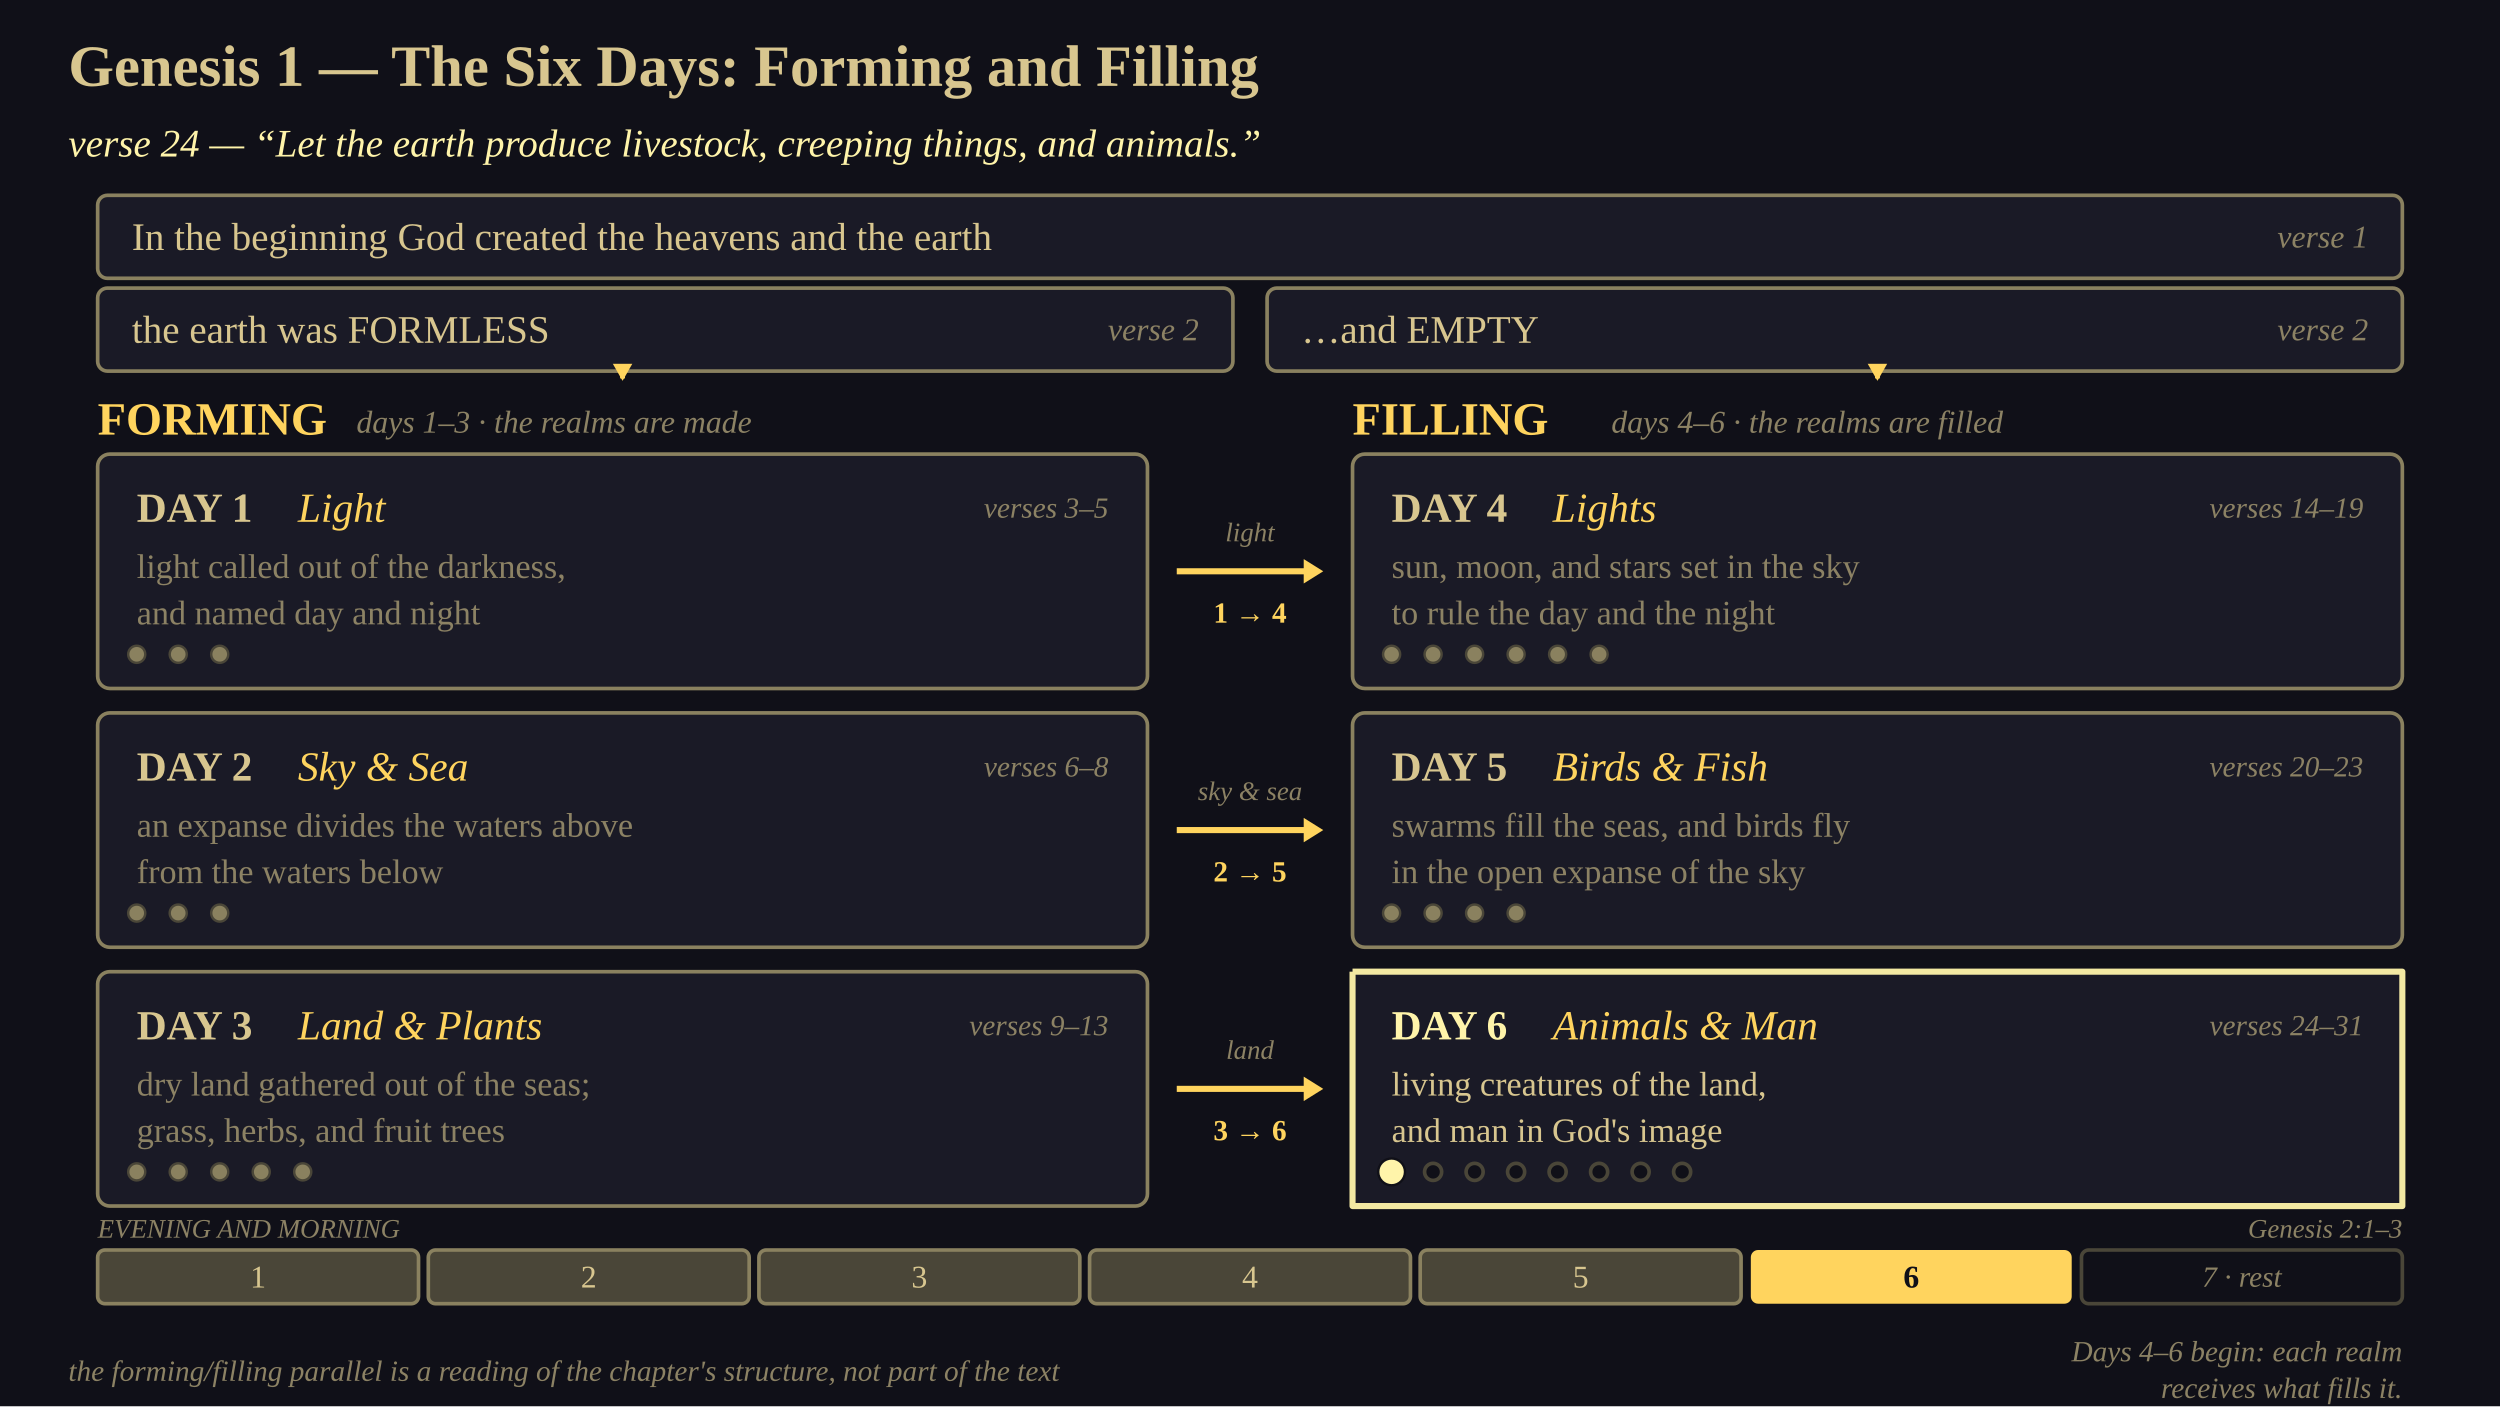
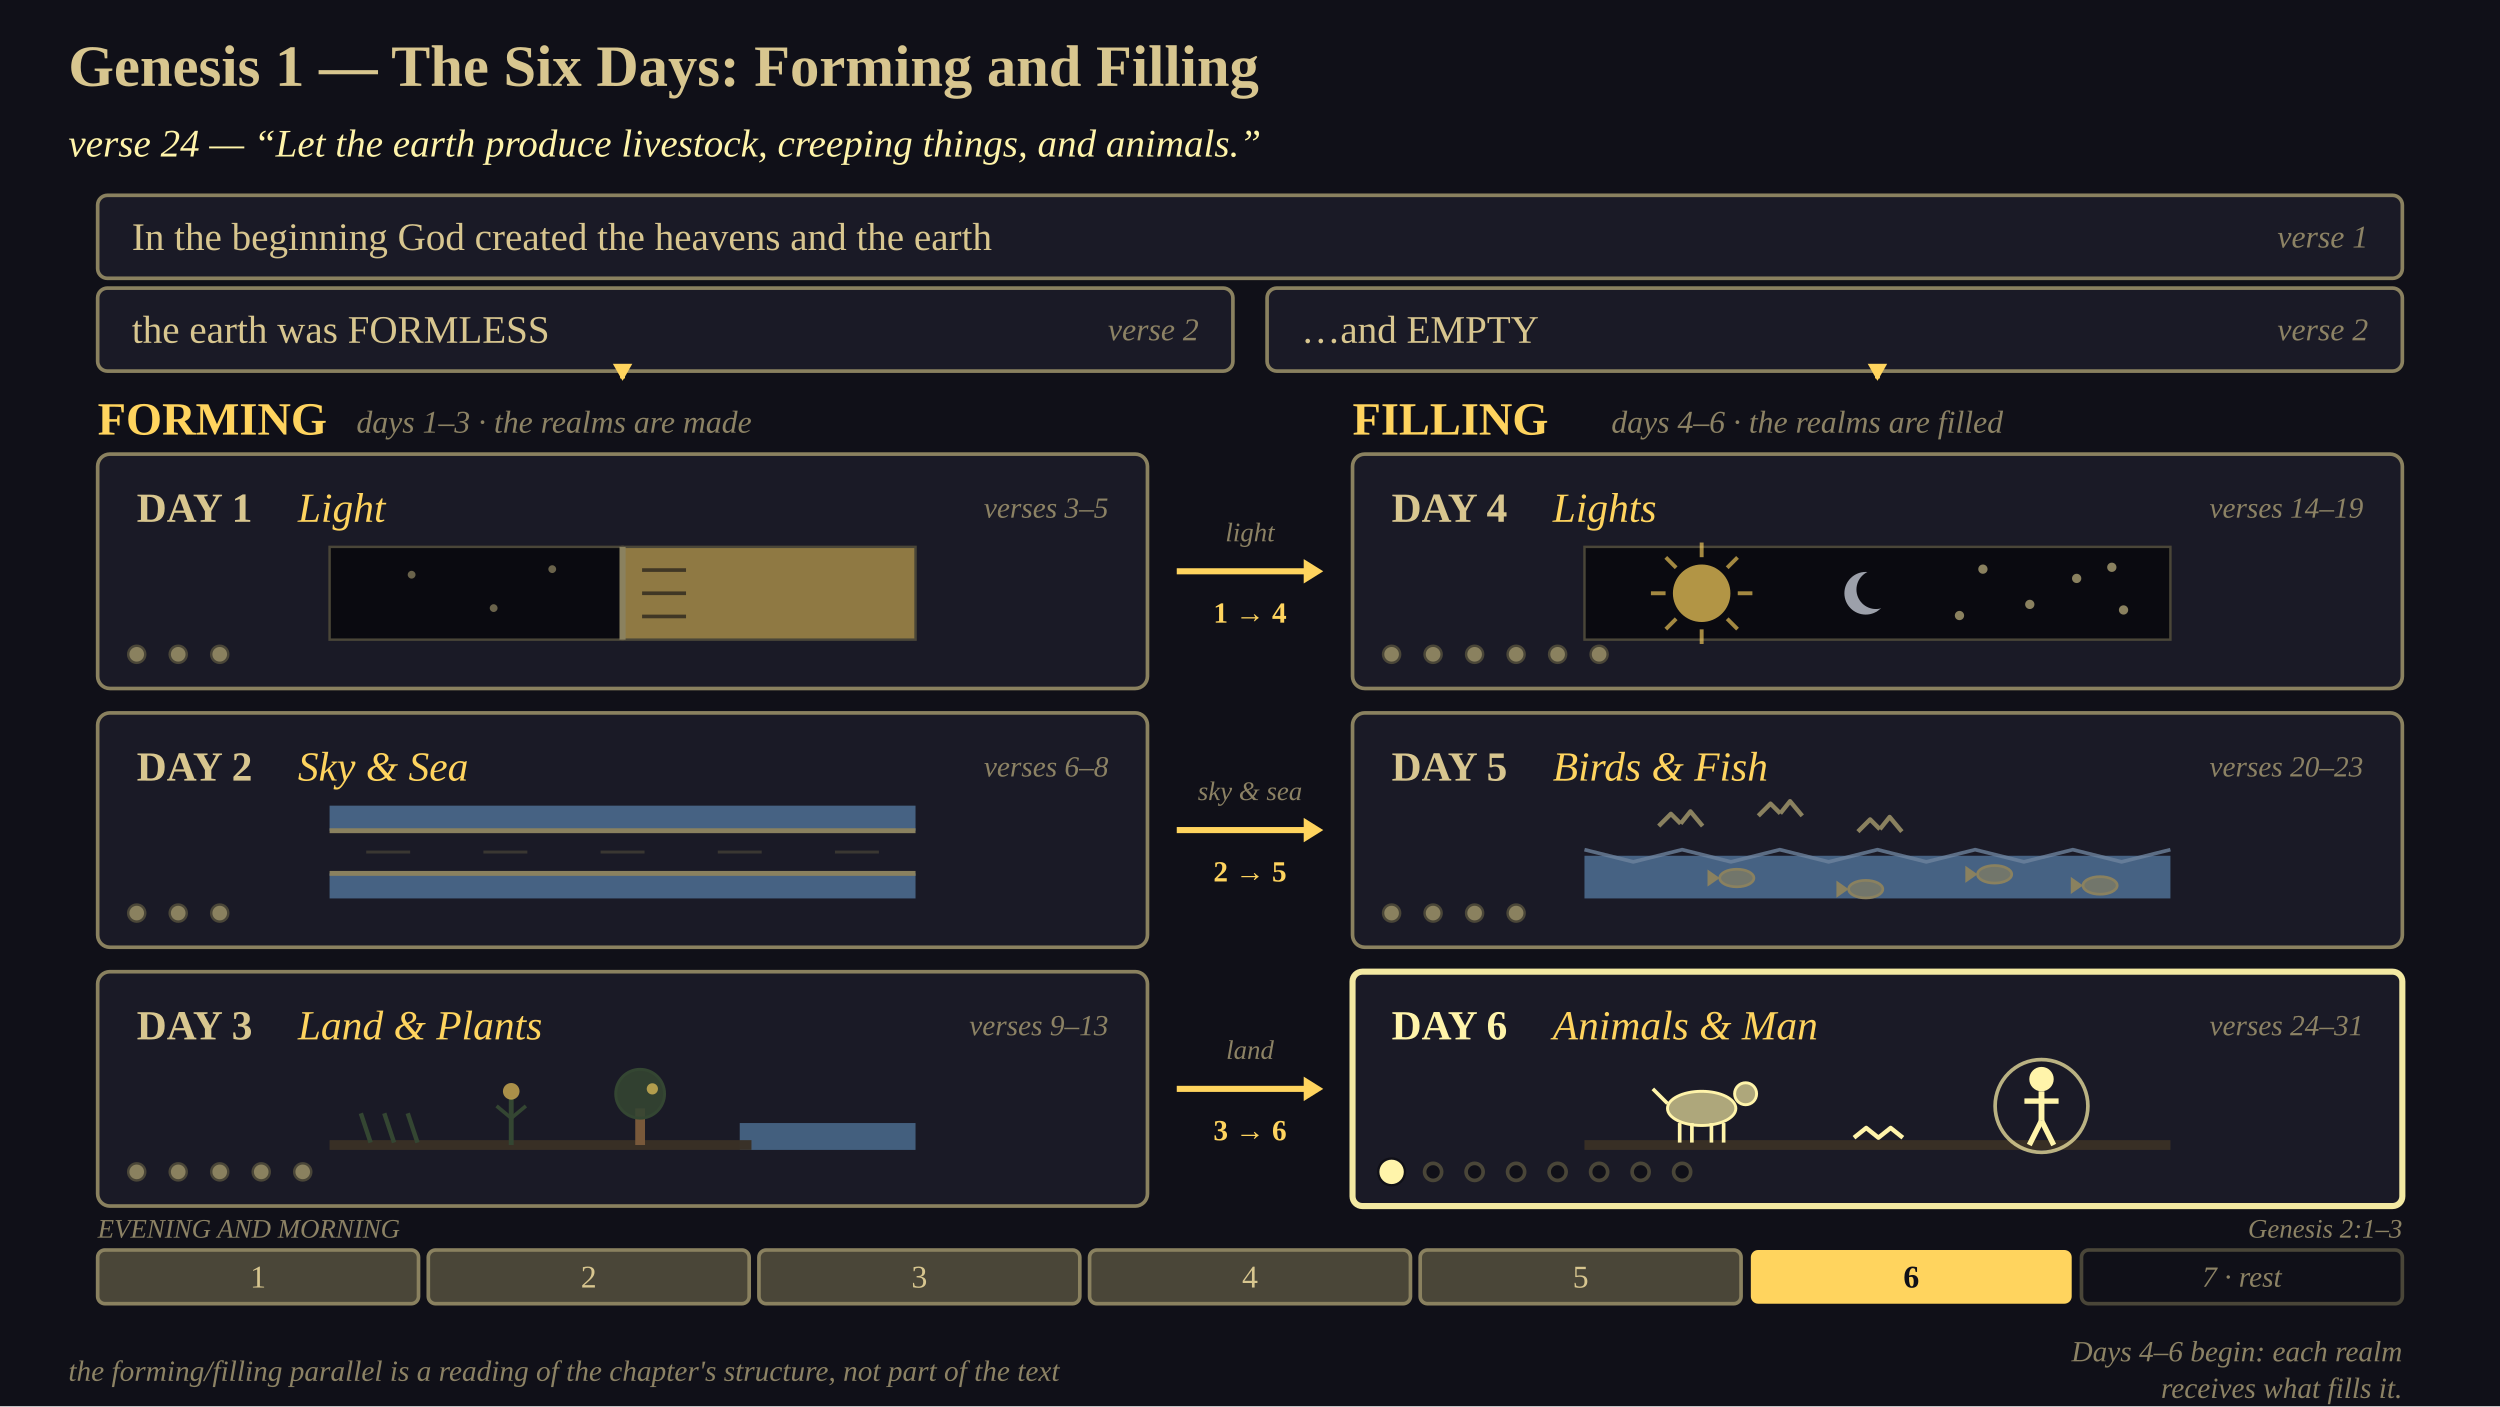
<svg xmlns="http://www.w3.org/2000/svg" viewBox="0 0 1024 576" width="1024" height="576" font-family="Georgia, 'Times New Roman', serif">
  <rect x="0" y="0" width="1024" height="576" fill="rgb(16,16,24)" />
  <text x="28" y="20" font-size="24" text-anchor="start" dominant-baseline="text-before-edge" fill="rgb(216,198,143)" font-family="Georgia, 'Times New Roman', serif" font-weight="bold">Genesis 1 — The Six Days: Forming and Filling</text>
  <text x="28" y="54" font-size="16" text-anchor="start" dominant-baseline="text-before-edge" fill="rgb(255,244,170)" font-family="Georgia, 'Times New Roman', serif" font-style="italic">verse 24 — “Let the earth produce livestock, creeping things, and animals.”</text>
  <rect x="40" y="80" width="944" height="34" rx="4" fill="rgb(26,26,38)" stroke="rgb(138,129,95)" stroke-width="1.5" />
  <text x="54" y="97" font-size="16" text-anchor="start" dominant-baseline="central" fill="rgb(216,198,143)" font-family="Georgia, 'Times New Roman', serif">In the beginning God created the heavens and the earth</text>
  <text x="970" y="97" font-size="13" text-anchor="end" dominant-baseline="central" fill="rgb(140,130,100)" font-family="Georgia, 'Times New Roman', serif" font-style="italic">verse 1</text>
  <rect x="40" y="118" width="465" height="34" rx="4" fill="rgb(26,26,38)" stroke="rgb(138,129,95)" stroke-width="1.5" />
  <text x="54" y="135" font-size="16" text-anchor="start" dominant-baseline="central" fill="rgb(216,198,143)" font-family="Georgia, 'Times New Roman', serif">the earth was FORMLESS</text>
  <text x="491" y="135" font-size="13" text-anchor="end" dominant-baseline="central" fill="rgb(140,130,100)" font-family="Georgia, 'Times New Roman', serif" font-style="italic">verse 2</text>
  <rect x="519" y="118" width="465" height="34" rx="4" fill="rgb(26,26,38)" stroke="rgb(138,129,95)" stroke-width="1.5" />
  <text x="533" y="135" font-size="16" text-anchor="start" dominant-baseline="central" fill="rgb(216,198,143)" font-family="Georgia, 'Times New Roman', serif">…and EMPTY</text>
  <text x="970" y="135" font-size="13" text-anchor="end" dominant-baseline="central" fill="rgb(140,130,100)" font-family="Georgia, 'Times New Roman', serif" font-style="italic">verse 2</text>
  <line x1="255" y1="155" x2="255" y2="150" stroke="rgb(255,212,94)" stroke-width="2" />
  <polygon points="255,156 251,149 259,149" fill="rgb(255,212,94)" />
  <line x1="769" y1="155" x2="769" y2="150" stroke="rgb(255,212,94)" stroke-width="2" />
  <polygon points="769,156 765,149 773,149" fill="rgb(255,212,94)" />
  <text x="40" y="166" font-size="19" text-anchor="start" dominant-baseline="text-before-edge" fill="rgb(255,212,94)" font-family="Georgia, 'Times New Roman', serif" font-weight="bold">FORMING</text>
  <text x="146" y="169" font-size="13" text-anchor="start" dominant-baseline="text-before-edge" fill="rgb(140,130,100)" font-family="Georgia, 'Times New Roman', serif" font-style="italic">days 1–3  ·  the realms are made</text>
  <text x="554" y="166" font-size="19" text-anchor="start" dominant-baseline="text-before-edge" fill="rgb(255,212,94)" font-family="Georgia, 'Times New Roman', serif" font-weight="bold">FILLING</text>
  <text x="660" y="169" font-size="13" text-anchor="start" dominant-baseline="text-before-edge" fill="rgb(140,130,100)" font-family="Georgia, 'Times New Roman', serif" font-style="italic">days 4–6  ·  the realms are filled</text>
  <rect x="40" y="186" width="430" height="96" rx="5" fill="rgb(26,26,38)" stroke="rgb(138,129,95)" stroke-width="1.5" />
  <text x="56" y="208" font-size="17" text-anchor="start" dominant-baseline="central" fill="rgb(216,198,143)" font-family="Georgia, 'Times New Roman', serif" font-weight="bold">DAY 1</text>
  <text x="122" y="208" font-size="17" text-anchor="start" dominant-baseline="central" fill="rgb(255,212,94)" font-family="Georgia, 'Times New Roman', serif" font-style="italic">Light</text>
  <text x="454" y="208" font-size="12" text-anchor="end" dominant-baseline="central" fill="rgb(140,130,100)" font-family="Georgia, 'Times New Roman', serif" font-style="italic">verses 3–5</text>
-   <text x="56" y="232" font-size="14" text-anchor="start" dominant-baseline="central" fill="rgb(140,130,100)" font-family="Georgia, 'Times New Roman', serif">light called out of the darkness,</text>
-   <text x="56" y="251" font-size="14" text-anchor="start" dominant-baseline="central" fill="rgb(140,130,100)" font-family="Georgia, 'Times New Roman', serif">and named day and night</text>
+   <rect x="135" y="224" width="120" height="38" fill="rgb(10,10,16)" stroke="rgb(74,70,56)" stroke-width="1" />
+   <rect x="255" y="224" width="120" height="38" fill="rgb(255,212,94)" fill-opacity="0.510" stroke="rgb(74,70,56)" stroke-width="1" />
+   <line x1="255" y1="224" x2="255" y2="262" stroke="rgb(138,129,95)" stroke-width="2.5" />
+   <line x1="263" y1="233.5" x2="281" y2="233.5" stroke="rgb(10,10,16)" stroke-width="1.5" stroke-opacity="0.588" />
+   <line x1="263" y1="243" x2="281" y2="243" stroke="rgb(10,10,16)" stroke-width="1.5" stroke-opacity="0.588" />
+   <line x1="263" y1="252.5" x2="281" y2="252.5" stroke="rgb(10,10,16)" stroke-width="1.5" stroke-opacity="0.588" />
+   <circle cx="168.6" cy="235.4" r="1.6" fill="rgb(138,129,95)" fill-opacity="0.745" />
+   <circle cx="202.2" cy="249.08" r="1.6" fill="rgb(138,129,95)" fill-opacity="0.745" />
+   <circle cx="226.2" cy="233.12" r="1.6" fill="rgb(138,129,95)" fill-opacity="0.745" />
  <circle cx="56" cy="268" r="3.5" fill="rgb(138,129,95)" stroke="rgb(74,70,56)" stroke-width="1" />
  <circle cx="73" cy="268" r="3.5" fill="rgb(138,129,95)" stroke="rgb(74,70,56)" stroke-width="1" />
  <circle cx="90" cy="268" r="3.5" fill="rgb(138,129,95)" stroke="rgb(74,70,56)" stroke-width="1" />
  <rect x="554" y="186" width="430" height="96" rx="5" fill="rgb(26,26,38)" stroke="rgb(138,129,95)" stroke-width="1.5" />
  <text x="570" y="208" font-size="17" text-anchor="start" dominant-baseline="central" fill="rgb(216,198,143)" font-family="Georgia, 'Times New Roman', serif" font-weight="bold">DAY 4</text>
  <text x="636" y="208" font-size="17" text-anchor="start" dominant-baseline="central" fill="rgb(255,212,94)" font-family="Georgia, 'Times New Roman', serif" font-style="italic">Lights</text>
  <text x="968" y="208" font-size="12" text-anchor="end" dominant-baseline="central" fill="rgb(140,130,100)" font-family="Georgia, 'Times New Roman', serif" font-style="italic">verses 14–19</text>
-   <text x="570" y="232" font-size="14" text-anchor="start" dominant-baseline="central" fill="rgb(140,130,100)" font-family="Georgia, 'Times New Roman', serif">sun, moon, and stars set in the sky</text>
-   <text x="570" y="251" font-size="14" text-anchor="start" dominant-baseline="central" fill="rgb(140,130,100)" font-family="Georgia, 'Times New Roman', serif">to rule the day and the night</text>
+   <rect x="649" y="224" width="240" height="38" fill="rgb(10,10,16)" stroke="rgb(74,70,56)" stroke-width="1" />
+   <line x1="711.78" y1="243" x2="717.78" y2="243" stroke="rgb(255,212,94)" stroke-width="1.6" stroke-opacity="0.627" />
+   <line x1="707.45" y1="253.45" x2="711.69" y2="257.69" stroke="rgb(255,212,94)" stroke-width="1.6" stroke-opacity="0.627" />
+   <line x1="697" y1="257.78" x2="697" y2="263.78" stroke="rgb(255,212,94)" stroke-width="1.6" stroke-opacity="0.627" />
+   <line x1="686.55" y1="253.45" x2="682.31" y2="257.69" stroke="rgb(255,212,94)" stroke-width="1.6" stroke-opacity="0.627" />
+   <line x1="682.22" y1="243" x2="676.22" y2="243" stroke="rgb(255,212,94)" stroke-width="1.6" stroke-opacity="0.627" />
+   <line x1="686.55" y1="232.55" x2="682.31" y2="228.31" stroke="rgb(255,212,94)" stroke-width="1.6" stroke-opacity="0.627" />
+   <line x1="697" y1="228.22" x2="697" y2="222.22" stroke="rgb(255,212,94)" stroke-width="1.6" stroke-opacity="0.627" />
+   <line x1="707.45" y1="232.55" x2="711.69" y2="228.31" stroke="rgb(255,212,94)" stroke-width="1.6" stroke-opacity="0.627" />
+   <circle cx="697" cy="243" r="11.78" fill="rgb(255,212,94)" fill-opacity="0.686" />
+   <circle cx="764.2" cy="243" r="8.74" fill="rgb(176,180,190)" fill-opacity="0.882" />
+   <circle cx="768.38" cy="241.48" r="7.98" fill="rgb(10,10,16)" />
+   <circle cx="812.2" cy="233.12" r="1.9" fill="rgb(138,129,95)" />
+   <circle cx="831.4" cy="247.56" r="1.9" fill="rgb(138,129,95)" />
+   <circle cx="850.6" cy="236.92" r="1.9" fill="rgb(138,129,95)" />
+   <circle cx="802.6" cy="252.12" r="1.9" fill="rgb(138,129,95)" />
+   <circle cx="869.8" cy="249.84" r="1.9" fill="rgb(138,129,95)" />
+   <circle cx="865" cy="232.36" r="1.9" fill="rgb(138,129,95)" />
  <circle cx="570" cy="268" r="3.5" fill="rgb(138,129,95)" stroke="rgb(74,70,56)" stroke-width="1" />
  <circle cx="587" cy="268" r="3.5" fill="rgb(138,129,95)" stroke="rgb(74,70,56)" stroke-width="1" />
  <circle cx="604" cy="268" r="3.5" fill="rgb(138,129,95)" stroke="rgb(74,70,56)" stroke-width="1" />
  <circle cx="621" cy="268" r="3.5" fill="rgb(138,129,95)" stroke="rgb(74,70,56)" stroke-width="1" />
  <circle cx="638" cy="268" r="3.5" fill="rgb(138,129,95)" stroke="rgb(74,70,56)" stroke-width="1" />
  <circle cx="655" cy="268" r="3.5" fill="rgb(138,129,95)" stroke="rgb(74,70,56)" stroke-width="1" />
  <rect x="40" y="292" width="430" height="96" rx="5" fill="rgb(26,26,38)" stroke="rgb(138,129,95)" stroke-width="1.5" />
  <text x="56" y="314" font-size="17" text-anchor="start" dominant-baseline="central" fill="rgb(216,198,143)" font-family="Georgia, 'Times New Roman', serif" font-weight="bold">DAY 2</text>
  <text x="122" y="314" font-size="17" text-anchor="start" dominant-baseline="central" fill="rgb(255,212,94)" font-family="Georgia, 'Times New Roman', serif" font-style="italic">Sky &amp; Sea</text>
  <text x="454" y="314" font-size="12" text-anchor="end" dominant-baseline="central" fill="rgb(140,130,100)" font-family="Georgia, 'Times New Roman', serif" font-style="italic">verses 6–8</text>
-   <text x="56" y="338" font-size="14" text-anchor="start" dominant-baseline="central" fill="rgb(140,130,100)" font-family="Georgia, 'Times New Roman', serif">an expanse divides the waters above</text>
-   <text x="56" y="357" font-size="14" text-anchor="start" dominant-baseline="central" fill="rgb(140,130,100)" font-family="Georgia, 'Times New Roman', serif">from the waters below</text>
+   <rect x="135" y="330" width="240" height="10.26" fill="rgb(78,112,148)" fill-opacity="0.843" />
+   <rect x="135" y="357.74" width="240" height="10.26" fill="rgb(78,112,148)" fill-opacity="0.843" />
+   <line x1="135" y1="340.26" x2="375" y2="340.26" stroke="rgb(138,129,95)" stroke-width="2" />
+   <line x1="135" y1="357.74" x2="375" y2="357.74" stroke="rgb(138,129,95)" stroke-width="2" />
+   <line x1="150" y1="349" x2="168" y2="349" stroke="rgb(74,70,56)" stroke-width="1.2" stroke-opacity="0.667" />
+   <line x1="198" y1="349" x2="216" y2="349" stroke="rgb(74,70,56)" stroke-width="1.2" stroke-opacity="0.667" />
+   <line x1="246" y1="349" x2="264" y2="349" stroke="rgb(74,70,56)" stroke-width="1.2" stroke-opacity="0.667" />
+   <line x1="294" y1="349" x2="312" y2="349" stroke="rgb(74,70,56)" stroke-width="1.2" stroke-opacity="0.667" />
+   <line x1="342" y1="349" x2="360" y2="349" stroke="rgb(74,70,56)" stroke-width="1.2" stroke-opacity="0.667" />
  <circle cx="56" cy="374" r="3.5" fill="rgb(138,129,95)" stroke="rgb(74,70,56)" stroke-width="1" />
  <circle cx="73" cy="374" r="3.5" fill="rgb(138,129,95)" stroke="rgb(74,70,56)" stroke-width="1" />
  <circle cx="90" cy="374" r="3.5" fill="rgb(138,129,95)" stroke="rgb(74,70,56)" stroke-width="1" />
  <rect x="554" y="292" width="430" height="96" rx="5" fill="rgb(26,26,38)" stroke="rgb(138,129,95)" stroke-width="1.5" />
  <text x="570" y="314" font-size="17" text-anchor="start" dominant-baseline="central" fill="rgb(216,198,143)" font-family="Georgia, 'Times New Roman', serif" font-weight="bold">DAY 5</text>
  <text x="636" y="314" font-size="17" text-anchor="start" dominant-baseline="central" fill="rgb(255,212,94)" font-family="Georgia, 'Times New Roman', serif" font-style="italic">Birds &amp; Fish</text>
  <text x="968" y="314" font-size="12" text-anchor="end" dominant-baseline="central" fill="rgb(140,130,100)" font-family="Georgia, 'Times New Roman', serif" font-style="italic">verses 20–23</text>
-   <text x="570" y="338" font-size="14" text-anchor="start" dominant-baseline="central" fill="rgb(140,130,100)" font-family="Georgia, 'Times New Roman', serif">swarms fill the seas, and birds fly</text>
-   <text x="570" y="357" font-size="14" text-anchor="start" dominant-baseline="central" fill="rgb(140,130,100)" font-family="Georgia, 'Times New Roman', serif">in the open expanse of the sky</text>
+   <rect x="649" y="350.52" width="240" height="17.48" fill="rgb(78,112,148)" fill-opacity="0.843" />
+   <polyline points="649,348.02 669,353.02 689,348.02 709,353.02 729,348.02 749,353.02 769,348.02 789,353.02 809,348.02 829,353.02 849,348.02 869,353.02 889,348.02" stroke-linejoin="round" fill="none" stroke="rgb(110,132,158)" stroke-width="1.5" stroke-opacity="0.784" />
+   <polyline points="679.4,338.36 684.4,333.36 688.4,337.36" stroke-linejoin="round" fill="none" stroke="rgb(138,129,95)" stroke-width="1.8" />
+   <polyline points="688.4,337.36 692.4,332.36 697.4,338.36" stroke-linejoin="round" fill="none" stroke="rgb(138,129,95)" stroke-width="1.8" />
+   <polyline points="720.2,334.18 725.2,329.18 729.2,333.18" stroke-linejoin="round" fill="none" stroke="rgb(138,129,95)" stroke-width="1.8" />
+   <polyline points="729.2,333.18 733.2,328.18 738.2,334.18" stroke-linejoin="round" fill="none" stroke="rgb(138,129,95)" stroke-width="1.8" />
+   <polyline points="761,340.64 766,335.64 770,339.64" stroke-linejoin="round" fill="none" stroke="rgb(138,129,95)" stroke-width="1.8" />
+   <polyline points="770,339.64 774,334.64 779,340.64" stroke-linejoin="round" fill="none" stroke="rgb(138,129,95)" stroke-width="1.8" />
+   <ellipse cx="711.4" cy="359.64" rx="7" ry="3.6" fill="rgb(138,129,95)" fill-opacity="0.647" stroke="rgb(138,129,95)" stroke-width="1.1" />
+   <polygon points="704.4,359.64 699.4,356.14 699.4,363.14" fill="rgb(138,129,95)" />
+   <ellipse cx="764.2" cy="364.2" rx="7" ry="3.6" fill="rgb(138,129,95)" fill-opacity="0.647" stroke="rgb(138,129,95)" stroke-width="1.1" />
+   <polygon points="757.2,364.2 752.2,360.7 752.2,367.7" fill="rgb(138,129,95)" />
+   <ellipse cx="817" cy="358.12" rx="7" ry="3.6" fill="rgb(138,129,95)" fill-opacity="0.647" stroke="rgb(138,129,95)" stroke-width="1.1" />
+   <polygon points="810,358.12 805,354.62 805,361.62" fill="rgb(138,129,95)" />
+   <ellipse cx="860.2" cy="362.68" rx="7" ry="3.6" fill="rgb(138,129,95)" fill-opacity="0.647" stroke="rgb(138,129,95)" stroke-width="1.1" />
+   <polygon points="853.2,362.68 848.2,359.18 848.2,366.18" fill="rgb(138,129,95)" />
  <circle cx="570" cy="374" r="3.5" fill="rgb(138,129,95)" stroke="rgb(74,70,56)" stroke-width="1" />
  <circle cx="587" cy="374" r="3.5" fill="rgb(138,129,95)" stroke="rgb(74,70,56)" stroke-width="1" />
  <circle cx="604" cy="374" r="3.5" fill="rgb(138,129,95)" stroke="rgb(74,70,56)" stroke-width="1" />
  <circle cx="621" cy="374" r="3.5" fill="rgb(138,129,95)" stroke="rgb(74,70,56)" stroke-width="1" />
  <rect x="40" y="398" width="430" height="96" rx="5" fill="rgb(26,26,38)" stroke="rgb(138,129,95)" stroke-width="1.5" />
  <text x="56" y="420" font-size="17" text-anchor="start" dominant-baseline="central" fill="rgb(216,198,143)" font-family="Georgia, 'Times New Roman', serif" font-weight="bold">DAY 3</text>
  <text x="122" y="420" font-size="17" text-anchor="start" dominant-baseline="central" fill="rgb(255,212,94)" font-family="Georgia, 'Times New Roman', serif" font-style="italic">Land &amp; Plants</text>
  <text x="454" y="420" font-size="12" text-anchor="end" dominant-baseline="central" fill="rgb(140,130,100)" font-family="Georgia, 'Times New Roman', serif" font-style="italic">verses 9–13</text>
-   <text x="56" y="444" font-size="14" text-anchor="start" dominant-baseline="central" fill="rgb(140,130,100)" font-family="Georgia, 'Times New Roman', serif">dry land gathered out of the seas;</text>
-   <text x="56" y="463" font-size="14" text-anchor="start" dominant-baseline="central" fill="rgb(140,130,100)" font-family="Georgia, 'Times New Roman', serif">grass, herbs, and fruit trees</text>
+   <rect x="303" y="460" width="72" height="11" fill="rgb(78,112,148)" fill-opacity="0.804" />
+   <line x1="135" y1="469" x2="307.8" y2="469" stroke="rgb(58,48,38)" stroke-width="4" stroke-opacity="0.961" />
+   <line x1="151.8" y1="468" x2="147.8" y2="456" stroke="rgb(52,70,50)" stroke-width="1.8" />
+   <line x1="161.4" y1="468" x2="157.4" y2="456" stroke="rgb(52,70,50)" stroke-width="1.8" />
+   <line x1="171" y1="468" x2="167" y2="456" stroke="rgb(52,70,50)" stroke-width="1.8" />
+   <line x1="209.4" y1="469" x2="209.4" y2="450" stroke="rgb(52,70,50)" stroke-width="2" />
+   <line x1="209.4" y1="458" x2="203.4" y2="453" stroke="rgb(52,70,50)" stroke-width="1.5" />
+   <line x1="209.4" y1="458" x2="215.4" y2="453" stroke="rgb(52,70,50)" stroke-width="1.5" />
+   <circle cx="209.4" cy="447" r="3.4" fill="rgb(255,212,94)" fill-opacity="0.627" />
+   <rect x="260.2" y="454" width="4" height="15" fill="rgb(120,88,58)" />
+   <circle cx="262.2" cy="448" r="10" fill="rgb(52,70,50)" fill-opacity="0.882" stroke="rgb(52,70,50)" stroke-width="1.2" />
+   <circle cx="267.2" cy="446" r="2.3" fill="rgb(255,212,94)" fill-opacity="0.627" />
  <circle cx="56" cy="480" r="3.5" fill="rgb(138,129,95)" stroke="rgb(74,70,56)" stroke-width="1" />
  <circle cx="73" cy="480" r="3.5" fill="rgb(138,129,95)" stroke="rgb(74,70,56)" stroke-width="1" />
  <circle cx="90" cy="480" r="3.5" fill="rgb(138,129,95)" stroke="rgb(74,70,56)" stroke-width="1" />
  <circle cx="107" cy="480" r="3.5" fill="rgb(138,129,95)" stroke="rgb(74,70,56)" stroke-width="1" />
  <circle cx="124" cy="480" r="3.5" fill="rgb(138,129,95)" stroke="rgb(74,70,56)" stroke-width="1" />
  <rect x="554" y="398" width="430" height="96" rx="5" fill="rgb(26,26,38)" />
-   <polyline points="554,398 984,398 984,494 554,494 554,398" fill="none" stroke-linejoin="round" stroke="rgb(255,244,170)" stroke-width="2.5" stroke-opacity="0.949" />
+   <rect x="554" y="398" width="430" height="96" rx="4" fill="none" stroke="rgb(255,244,170)" stroke-width="2.5" stroke-opacity="0.949" />
  <text x="570" y="420" font-size="17" text-anchor="start" dominant-baseline="central" fill="rgb(255,244,170)" font-family="Georgia, 'Times New Roman', serif" font-weight="bold">DAY 6</text>
  <text x="636" y="420" font-size="17" text-anchor="start" dominant-baseline="central" fill="rgb(255,212,94)" font-family="Georgia, 'Times New Roman', serif" font-style="italic">Animals &amp; Man</text>
  <text x="968" y="420" font-size="12" text-anchor="end" dominant-baseline="central" fill="rgb(140,130,100)" font-family="Georgia, 'Times New Roman', serif" font-style="italic">verses 24–31</text>
-   <text x="570" y="444" font-size="14" text-anchor="start" dominant-baseline="central" fill="rgb(216,198,143)" font-family="Georgia, 'Times New Roman', serif">living creatures of the land,</text>
-   <text x="570" y="463" font-size="14" text-anchor="start" dominant-baseline="central" fill="rgb(216,198,143)" font-family="Georgia, 'Times New Roman', serif">and man in God's image</text>
+   <line x1="649" y1="469" x2="889" y2="469" stroke="rgb(58,48,38)" stroke-width="4" stroke-opacity="0.961" />
+   <ellipse cx="697" cy="454" rx="14" ry="7" fill="rgb(255,244,170)" fill-opacity="0.647" stroke="rgb(255,244,170)" stroke-width="1.2" />
+   <line x1="688" y1="460" x2="688" y2="468" stroke="rgb(255,244,170)" stroke-width="1.5" />
+   <line x1="693" y1="460" x2="693" y2="468" stroke="rgb(255,244,170)" stroke-width="1.5" />
+   <line x1="701" y1="460" x2="701" y2="468" stroke="rgb(255,244,170)" stroke-width="1.5" />
+   <line x1="706" y1="460" x2="706" y2="468" stroke="rgb(255,244,170)" stroke-width="1.5" />
+   <circle cx="715" cy="448" r="4.5" fill="rgb(255,244,170)" fill-opacity="0.647" stroke="rgb(255,244,170)" stroke-width="1.2" />
+   <line x1="683" y1="452" x2="677" y2="446" stroke="rgb(255,244,170)" stroke-width="1.5" />
+   <polyline points="759.4,466 764.4,462 769.4,466 774.4,462 779.4,466" stroke-linejoin="round" fill="none" stroke="rgb(255,244,170)" stroke-width="1.8" />
+   <circle cx="836.2" cy="442" r="5" fill="rgb(255,244,170)" />
+   <line x1="836.2" y1="447" x2="836.2" y2="459" stroke="rgb(255,244,170)" stroke-width="2.4" />
+   <line x1="829.2" y1="451" x2="843.2" y2="451" stroke="rgb(255,244,170)" stroke-width="2.2" />
+   <line x1="836.2" y1="459" x2="831.2" y2="469" stroke="rgb(255,244,170)" stroke-width="2.2" />
+   <line x1="836.2" y1="459" x2="841.2" y2="469" stroke="rgb(255,244,170)" stroke-width="2.2" />
+   <circle cx="836.2" cy="453" r="19" fill="none" stroke="rgb(255,244,170)" stroke-width="1.5" stroke-opacity="0.698" />
  <circle cx="570" cy="480" r="5.5" fill="rgb(255,244,170)" stroke="rgb(16,16,24)" stroke-width="1" />
  <circle cx="587" cy="480" r="3.5" fill="rgb(16,16,24)" stroke="rgb(74,70,56)" stroke-width="1.5" />
  <circle cx="604" cy="480" r="3.5" fill="rgb(16,16,24)" stroke="rgb(74,70,56)" stroke-width="1.5" />
  <circle cx="621" cy="480" r="3.5" fill="rgb(16,16,24)" stroke="rgb(74,70,56)" stroke-width="1.5" />
  <circle cx="638" cy="480" r="3.5" fill="rgb(16,16,24)" stroke="rgb(74,70,56)" stroke-width="1.5" />
  <circle cx="655" cy="480" r="3.5" fill="rgb(16,16,24)" stroke="rgb(74,70,56)" stroke-width="1.5" />
  <circle cx="672" cy="480" r="3.5" fill="rgb(16,16,24)" stroke="rgb(74,70,56)" stroke-width="1.5" />
  <circle cx="689" cy="480" r="3.5" fill="rgb(16,16,24)" stroke="rgb(74,70,56)" stroke-width="1.5" />
  <text x="512" y="218" font-size="11" text-anchor="middle" dominant-baseline="central" fill="rgb(140,130,100)" font-family="Georgia, 'Times New Roman', serif" font-style="italic">light</text>
  <line x1="482" y1="234" x2="536" y2="234" stroke="rgb(255,212,94)" stroke-width="2.5" />
  <polygon points="542,234 534,229 534,239" fill="rgb(255,212,94)" />
  <text x="512" y="251" font-size="12" text-anchor="middle" dominant-baseline="central" fill="rgb(255,212,94)" font-family="Georgia, 'Times New Roman', serif" font-weight="bold">1 → 4</text>
  <text x="512" y="324" font-size="11" text-anchor="middle" dominant-baseline="central" fill="rgb(140,130,100)" font-family="Georgia, 'Times New Roman', serif" font-style="italic">sky &amp; sea</text>
  <line x1="482" y1="340" x2="536" y2="340" stroke="rgb(255,212,94)" stroke-width="2.5" />
  <polygon points="542,340 534,335 534,345" fill="rgb(255,212,94)" />
  <text x="512" y="357" font-size="12" text-anchor="middle" dominant-baseline="central" fill="rgb(255,212,94)" font-family="Georgia, 'Times New Roman', serif" font-weight="bold">2 → 5</text>
  <text x="512" y="430" font-size="11" text-anchor="middle" dominant-baseline="central" fill="rgb(140,130,100)" font-family="Georgia, 'Times New Roman', serif" font-style="italic">land</text>
  <line x1="482" y1="446" x2="536" y2="446" stroke="rgb(255,212,94)" stroke-width="2.5" />
  <polygon points="542,446 534,441 534,451" fill="rgb(255,212,94)" />
  <text x="512" y="463" font-size="12" text-anchor="middle" dominant-baseline="central" fill="rgb(255,212,94)" font-family="Georgia, 'Times New Roman', serif" font-weight="bold">3 → 6</text>
  <text x="40" y="500" font-size="11" text-anchor="start" dominant-baseline="text-before-edge" fill="rgb(140,130,100)" font-family="Georgia, 'Times New Roman', serif" font-style="italic">EVENING AND MORNING</text>
  <rect x="40" y="512" width="131.43" height="22" rx="3" fill="rgb(74,70,56)" stroke="rgb(138,129,95)" stroke-width="1.5" />
  <text x="105.71" y="523" font-size="13" text-anchor="middle" dominant-baseline="central" fill="rgb(216,198,143)" font-family="Georgia, 'Times New Roman', serif">1</text>
  <rect x="175.43" y="512" width="131.43" height="22" rx="3" fill="rgb(74,70,56)" stroke="rgb(138,129,95)" stroke-width="1.5" />
  <text x="241.14" y="523" font-size="13" text-anchor="middle" dominant-baseline="central" fill="rgb(216,198,143)" font-family="Georgia, 'Times New Roman', serif">2</text>
  <rect x="310.86" y="512" width="131.43" height="22" rx="3" fill="rgb(74,70,56)" stroke="rgb(138,129,95)" stroke-width="1.5" />
  <text x="376.57" y="523" font-size="13" text-anchor="middle" dominant-baseline="central" fill="rgb(216,198,143)" font-family="Georgia, 'Times New Roman', serif">3</text>
  <rect x="446.29" y="512" width="131.43" height="22" rx="3" fill="rgb(74,70,56)" stroke="rgb(138,129,95)" stroke-width="1.5" />
  <text x="512" y="523" font-size="13" text-anchor="middle" dominant-baseline="central" fill="rgb(216,198,143)" font-family="Georgia, 'Times New Roman', serif">4</text>
  <rect x="581.71" y="512" width="131.43" height="22" rx="3" fill="rgb(74,70,56)" stroke="rgb(138,129,95)" stroke-width="1.5" />
  <text x="647.43" y="523" font-size="13" text-anchor="middle" dominant-baseline="central" fill="rgb(216,198,143)" font-family="Georgia, 'Times New Roman', serif">5</text>
  <rect x="717.14" y="512" width="131.43" height="22" rx="3" fill="rgb(255,212,94)" />
  <text x="782.86" y="523" font-size="13" text-anchor="middle" dominant-baseline="central" fill="rgb(16,16,24)" font-family="Georgia, 'Times New Roman', serif" font-weight="bold">6</text>
  <rect x="852.57" y="512" width="131.43" height="22" rx="3" fill="rgb(16,16,24)" stroke="rgb(74,70,56)" stroke-width="1.5" />
  <text x="918.29" y="523" font-size="12" text-anchor="middle" dominant-baseline="central" fill="rgb(140,130,100)" font-family="Georgia, 'Times New Roman', serif" font-style="italic">7 · rest</text>
  <text x="984" y="500" font-size="11" text-anchor="end" dominant-baseline="text-before-edge" fill="rgb(140,130,100)" font-family="Georgia, 'Times New Roman', serif" font-style="italic">Genesis 2:1–3</text>
  <text x="984" y="550" font-size="12" text-anchor="end" dominant-baseline="text-before-edge" fill="rgb(140,130,100)" font-family="Georgia, 'Times New Roman', serif" font-style="italic">Days 4–6 begin: each realm</text>
  <text x="984" y="565" font-size="12" text-anchor="end" dominant-baseline="text-before-edge" fill="rgb(140,130,100)" font-family="Georgia, 'Times New Roman', serif" font-style="italic">receives what fills it.</text>
  <text x="28" y="558" font-size="12" text-anchor="start" dominant-baseline="text-before-edge" fill="rgb(140,130,100)" font-family="Georgia, 'Times New Roman', serif" font-style="italic">the forming/filling parallel is a reading of the chapter's structure, not part of the text</text>
</svg>
